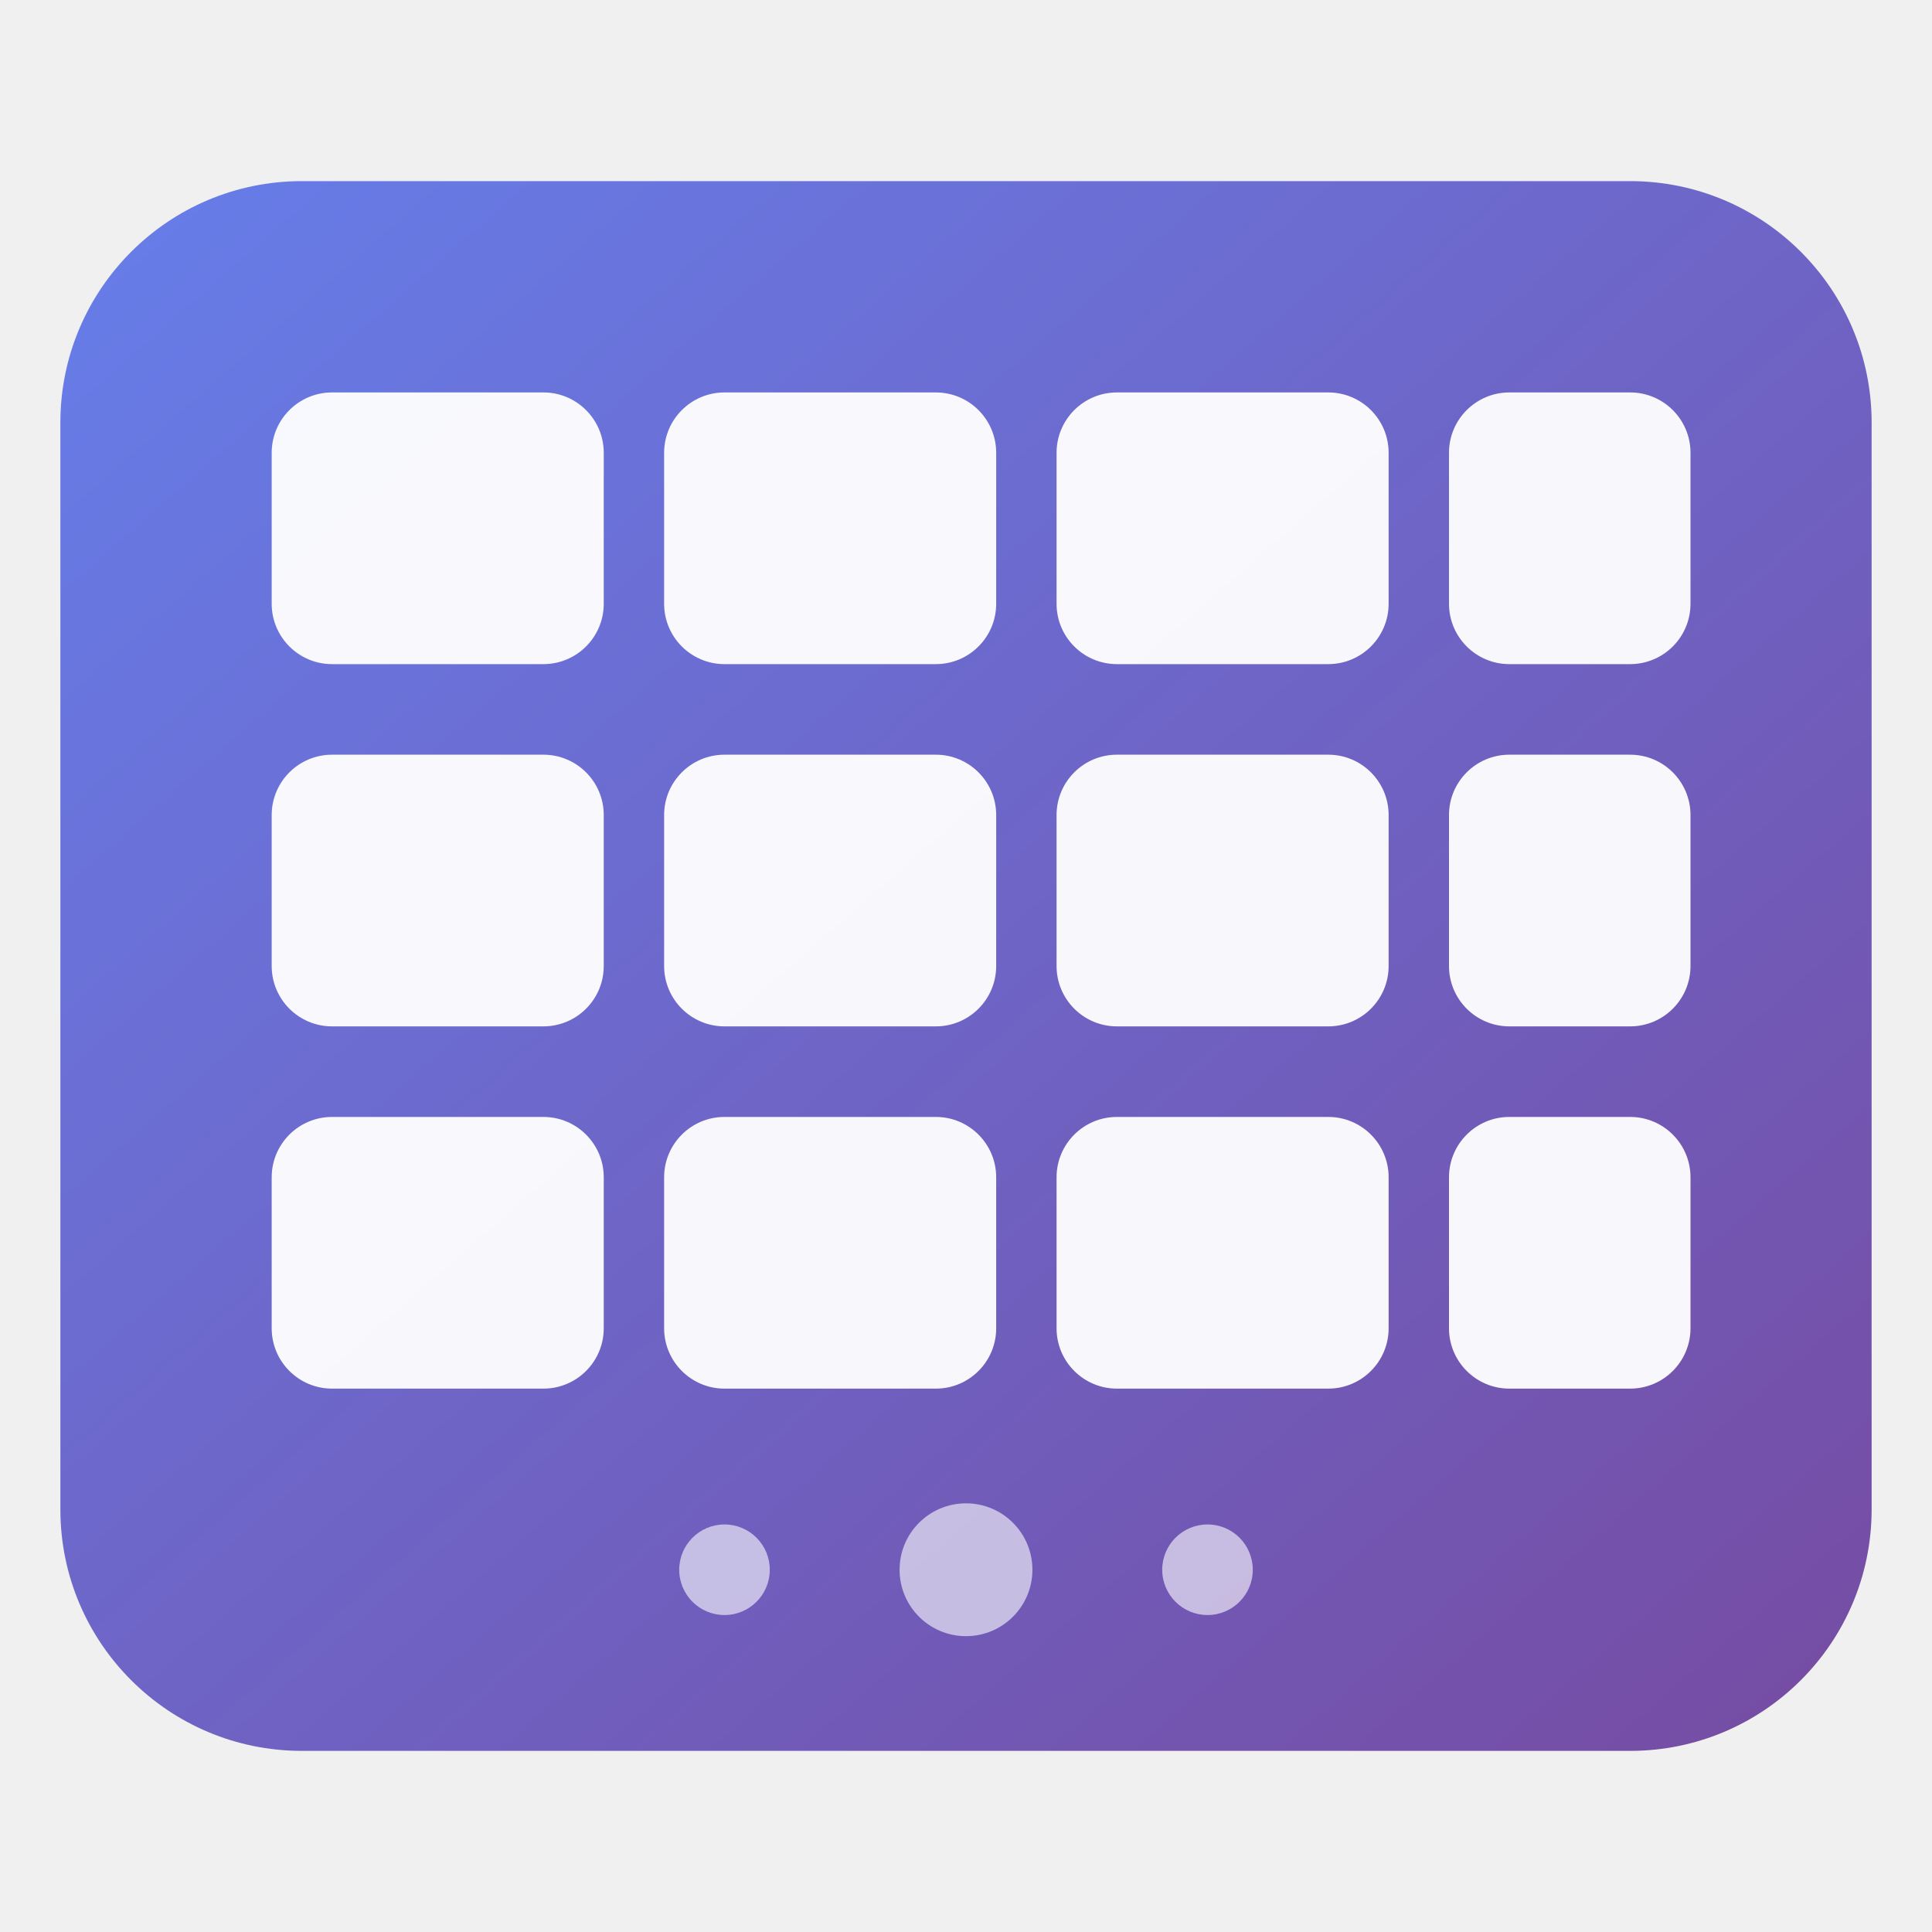
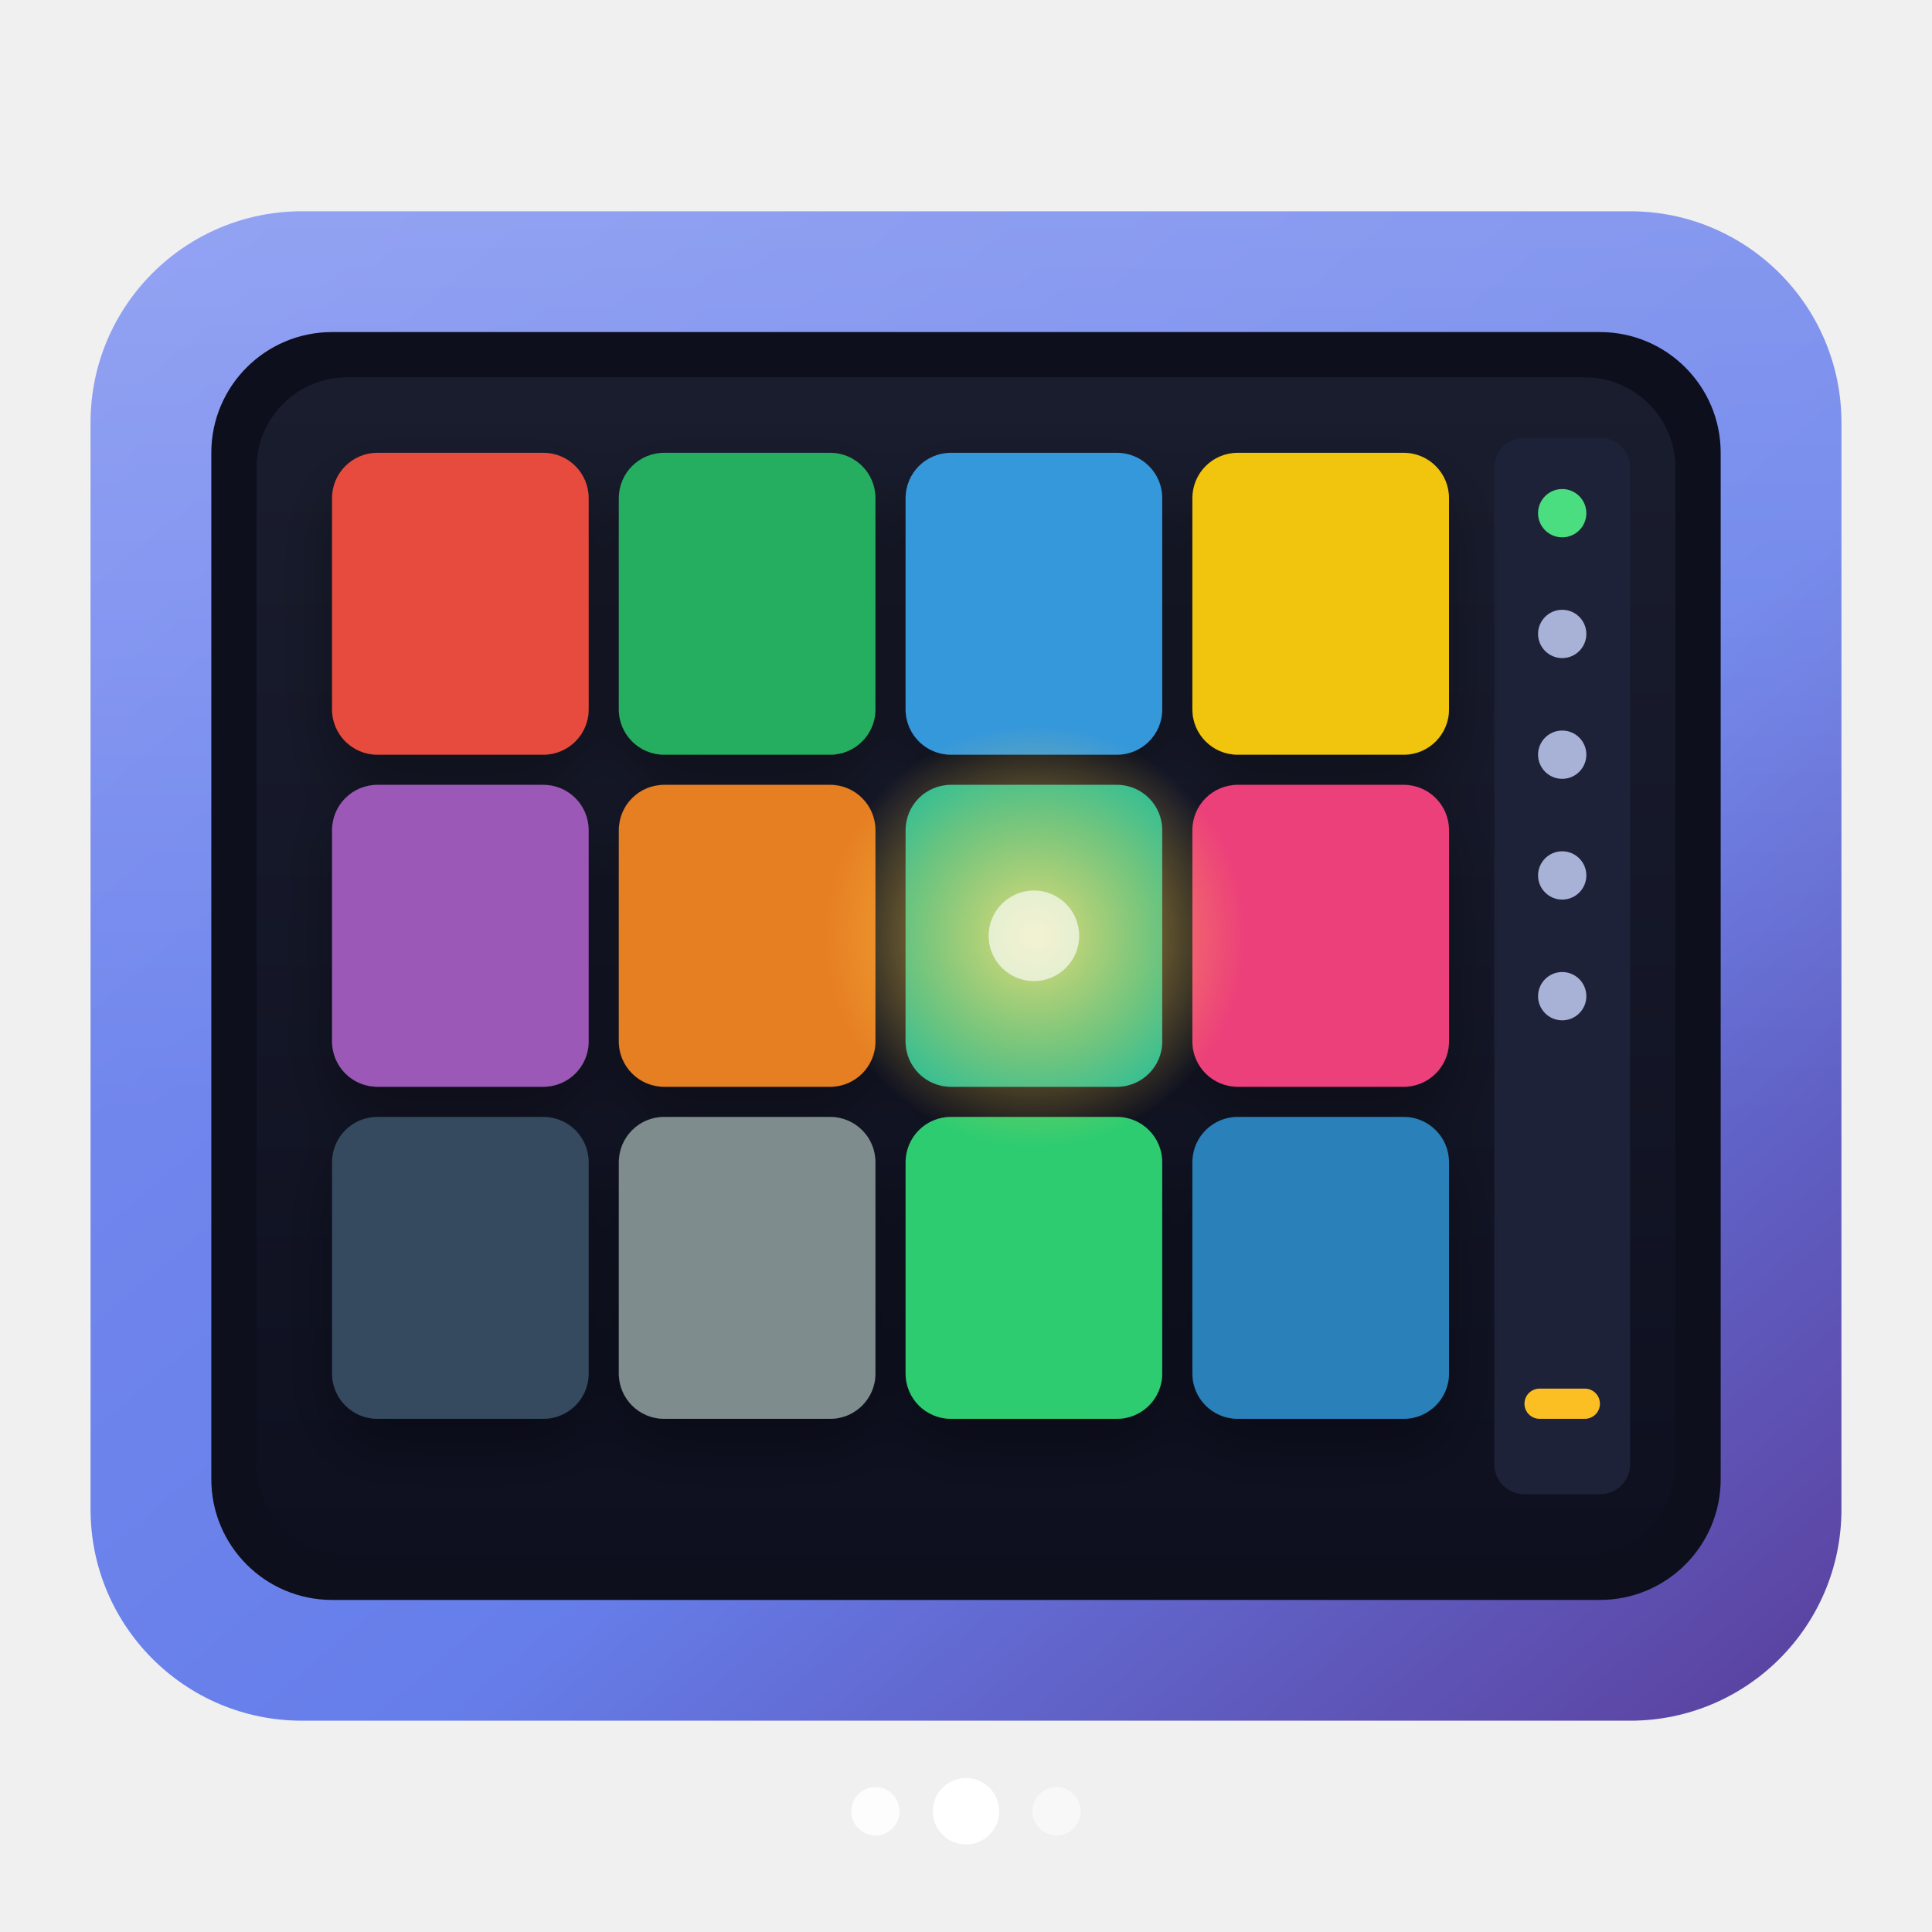
- <svg xmlns="http://www.w3.org/2000/svg" viewBox="0 0 64 64">
+ <svg xmlns="http://www.w3.org/2000/svg" viewBox="0 0 128 128">
  <defs>
-     <linearGradient id="g" x1="0" y1="0" x2="1" y2="1">
-       <stop offset="0%" stop-color="#667eea" />
-       <stop offset="100%" stop-color="#764ba2" />
+     <linearGradient id="bg" x1="0" y1="0" x2="1" y2="1">
+       <stop offset="0%" stop-color="#7c8ff0" />
+       <stop offset="60%" stop-color="#667eea" />
+       <stop offset="100%" stop-color="#5a3f9c" />
    </linearGradient>
+     <linearGradient id="glass" x1="0" y1="0" x2="0" y2="1">
+       <stop offset="0%" stop-color="#ffffff" stop-opacity="0.18" />
+       <stop offset="60%" stop-color="#ffffff" stop-opacity="0" />
+     </linearGradient>
+     <linearGradient id="screen" x1="0" y1="0" x2="0" y2="1">
+       <stop offset="0%" stop-color="#1a1d2e" />
+       <stop offset="100%" stop-color="#0e1020" />
+     </linearGradient>
+     <radialGradient id="touch" cx="50%" cy="50%" r="50%">
+       <stop offset="0%" stop-color="#ffe27a" stop-opacity="0.85" />
+       <stop offset="60%" stop-color="#ffd34a" stop-opacity="0.35" />
+       <stop offset="100%" stop-color="#ffd34a" stop-opacity="0" />
+     </radialGradient>
+     <filter id="shadow" x="-20%" y="-20%" width="140%" height="140%">
+       <feDropShadow dx="0" dy="2" stdDeviation="2" flood-color="#000" flood-opacity="0.35" />
+     </filter>
  </defs>
-   <rect x="2" y="6" width="60" height="52" rx="8" fill="url(#g)" />
-   <g fill="#ffffff" fill-opacity="0.95">
-     <rect x="9" y="13" width="11" height="9" rx="2" />
-     <rect x="22" y="13" width="11" height="9" rx="2" />
-     <rect x="35" y="13" width="11" height="9" rx="2" />
-     <rect x="48" y="13" width="8" height="9" rx="2" />
-     <rect x="9" y="25" width="11" height="9" rx="2" />
-     <rect x="22" y="25" width="11" height="9" rx="2" />
-     <rect x="35" y="25" width="11" height="9" rx="2" />
-     <rect x="48" y="25" width="8" height="9" rx="2" />
-     <rect x="9" y="37" width="11" height="9" rx="2" />
-     <rect x="22" y="37" width="11" height="9" rx="2" />
-     <rect x="35" y="37" width="11" height="9" rx="2" />
-     <rect x="48" y="37" width="8" height="9" rx="2" />
+   <rect x="6" y="14" width="116" height="100" rx="14" fill="url(#bg)" />
+   <rect x="6" y="14" width="116" height="100" rx="14" fill="url(#glass)" />
+   <rect x="14" y="22" width="100" height="84" rx="8" fill="#0d0f1c" />
+   <rect x="17" y="25" width="94" height="78" rx="6" fill="url(#screen)" />
+   <rect x="99" y="29" width="9" height="70" rx="2" fill="#1d2238" />
+   <circle cx="103.5" cy="34" r="1.6" fill="#4ade80" />
+   <circle cx="103.5" cy="42" r="1.6" fill="#a8b1d6" />
+   <circle cx="103.5" cy="50" r="1.6" fill="#a8b1d6" />
+   <circle cx="103.5" cy="58" r="1.6" fill="#a8b1d6" />
+   <circle cx="103.5" cy="66" r="1.6" fill="#a8b1d6" />
+   <rect x="101" y="92" width="5" height="2" rx="1" fill="#fbbf24" />
+   <g filter="url(#shadow)">
+     <rect x="22" y="30" width="17" height="20" rx="3" fill="#e74c3c" />
+     <rect x="41" y="30" width="17" height="20" rx="3" fill="#27ae60" />
+     <rect x="60" y="30" width="17" height="20" rx="3" fill="#3498db" />
+     <rect x="79" y="30" width="17" height="20" rx="3" fill="#f1c40f" />
+     <rect x="22" y="52" width="17" height="20" rx="3" fill="#9b59b6" />
+     <rect x="41" y="52" width="17" height="20" rx="3" fill="#e67e22" />
+     <rect x="60" y="52" width="17" height="20" rx="3" fill="#1abc9c" />
+     <rect x="79" y="52" width="17" height="20" rx="3" fill="#ec407a" />
+     <rect x="22" y="74" width="17" height="20" rx="3" fill="#34495e" />
+     <rect x="41" y="74" width="17" height="20" rx="3" fill="#7f8c8d" />
+     <rect x="60" y="74" width="17" height="20" rx="3" fill="#2ecc71" />
+     <rect x="79" y="74" width="17" height="20" rx="3" fill="#2980b9" />
  </g>
-   <g fill="#ffffff" fill-opacity="0.6">
-     <circle cx="24" cy="52" r="1.5" />
-     <circle cx="32" cy="52" r="2.2" />
-     <circle cx="40" cy="52" r="1.5" />
+   <circle cx="68.5" cy="62" r="14" fill="url(#touch)" />
+   <circle cx="68.5" cy="62" r="3" fill="#fff" fill-opacity="0.65" />
+   <g>
+     <circle cx="58" cy="120" r="1.6" fill="#ffffff" fill-opacity="0.85" />
+     <circle cx="64" cy="120" r="2.2" fill="#ffffff" />
+     <circle cx="70" cy="120" r="1.6" fill="#ffffff" fill-opacity="0.55" />
  </g>
</svg>
